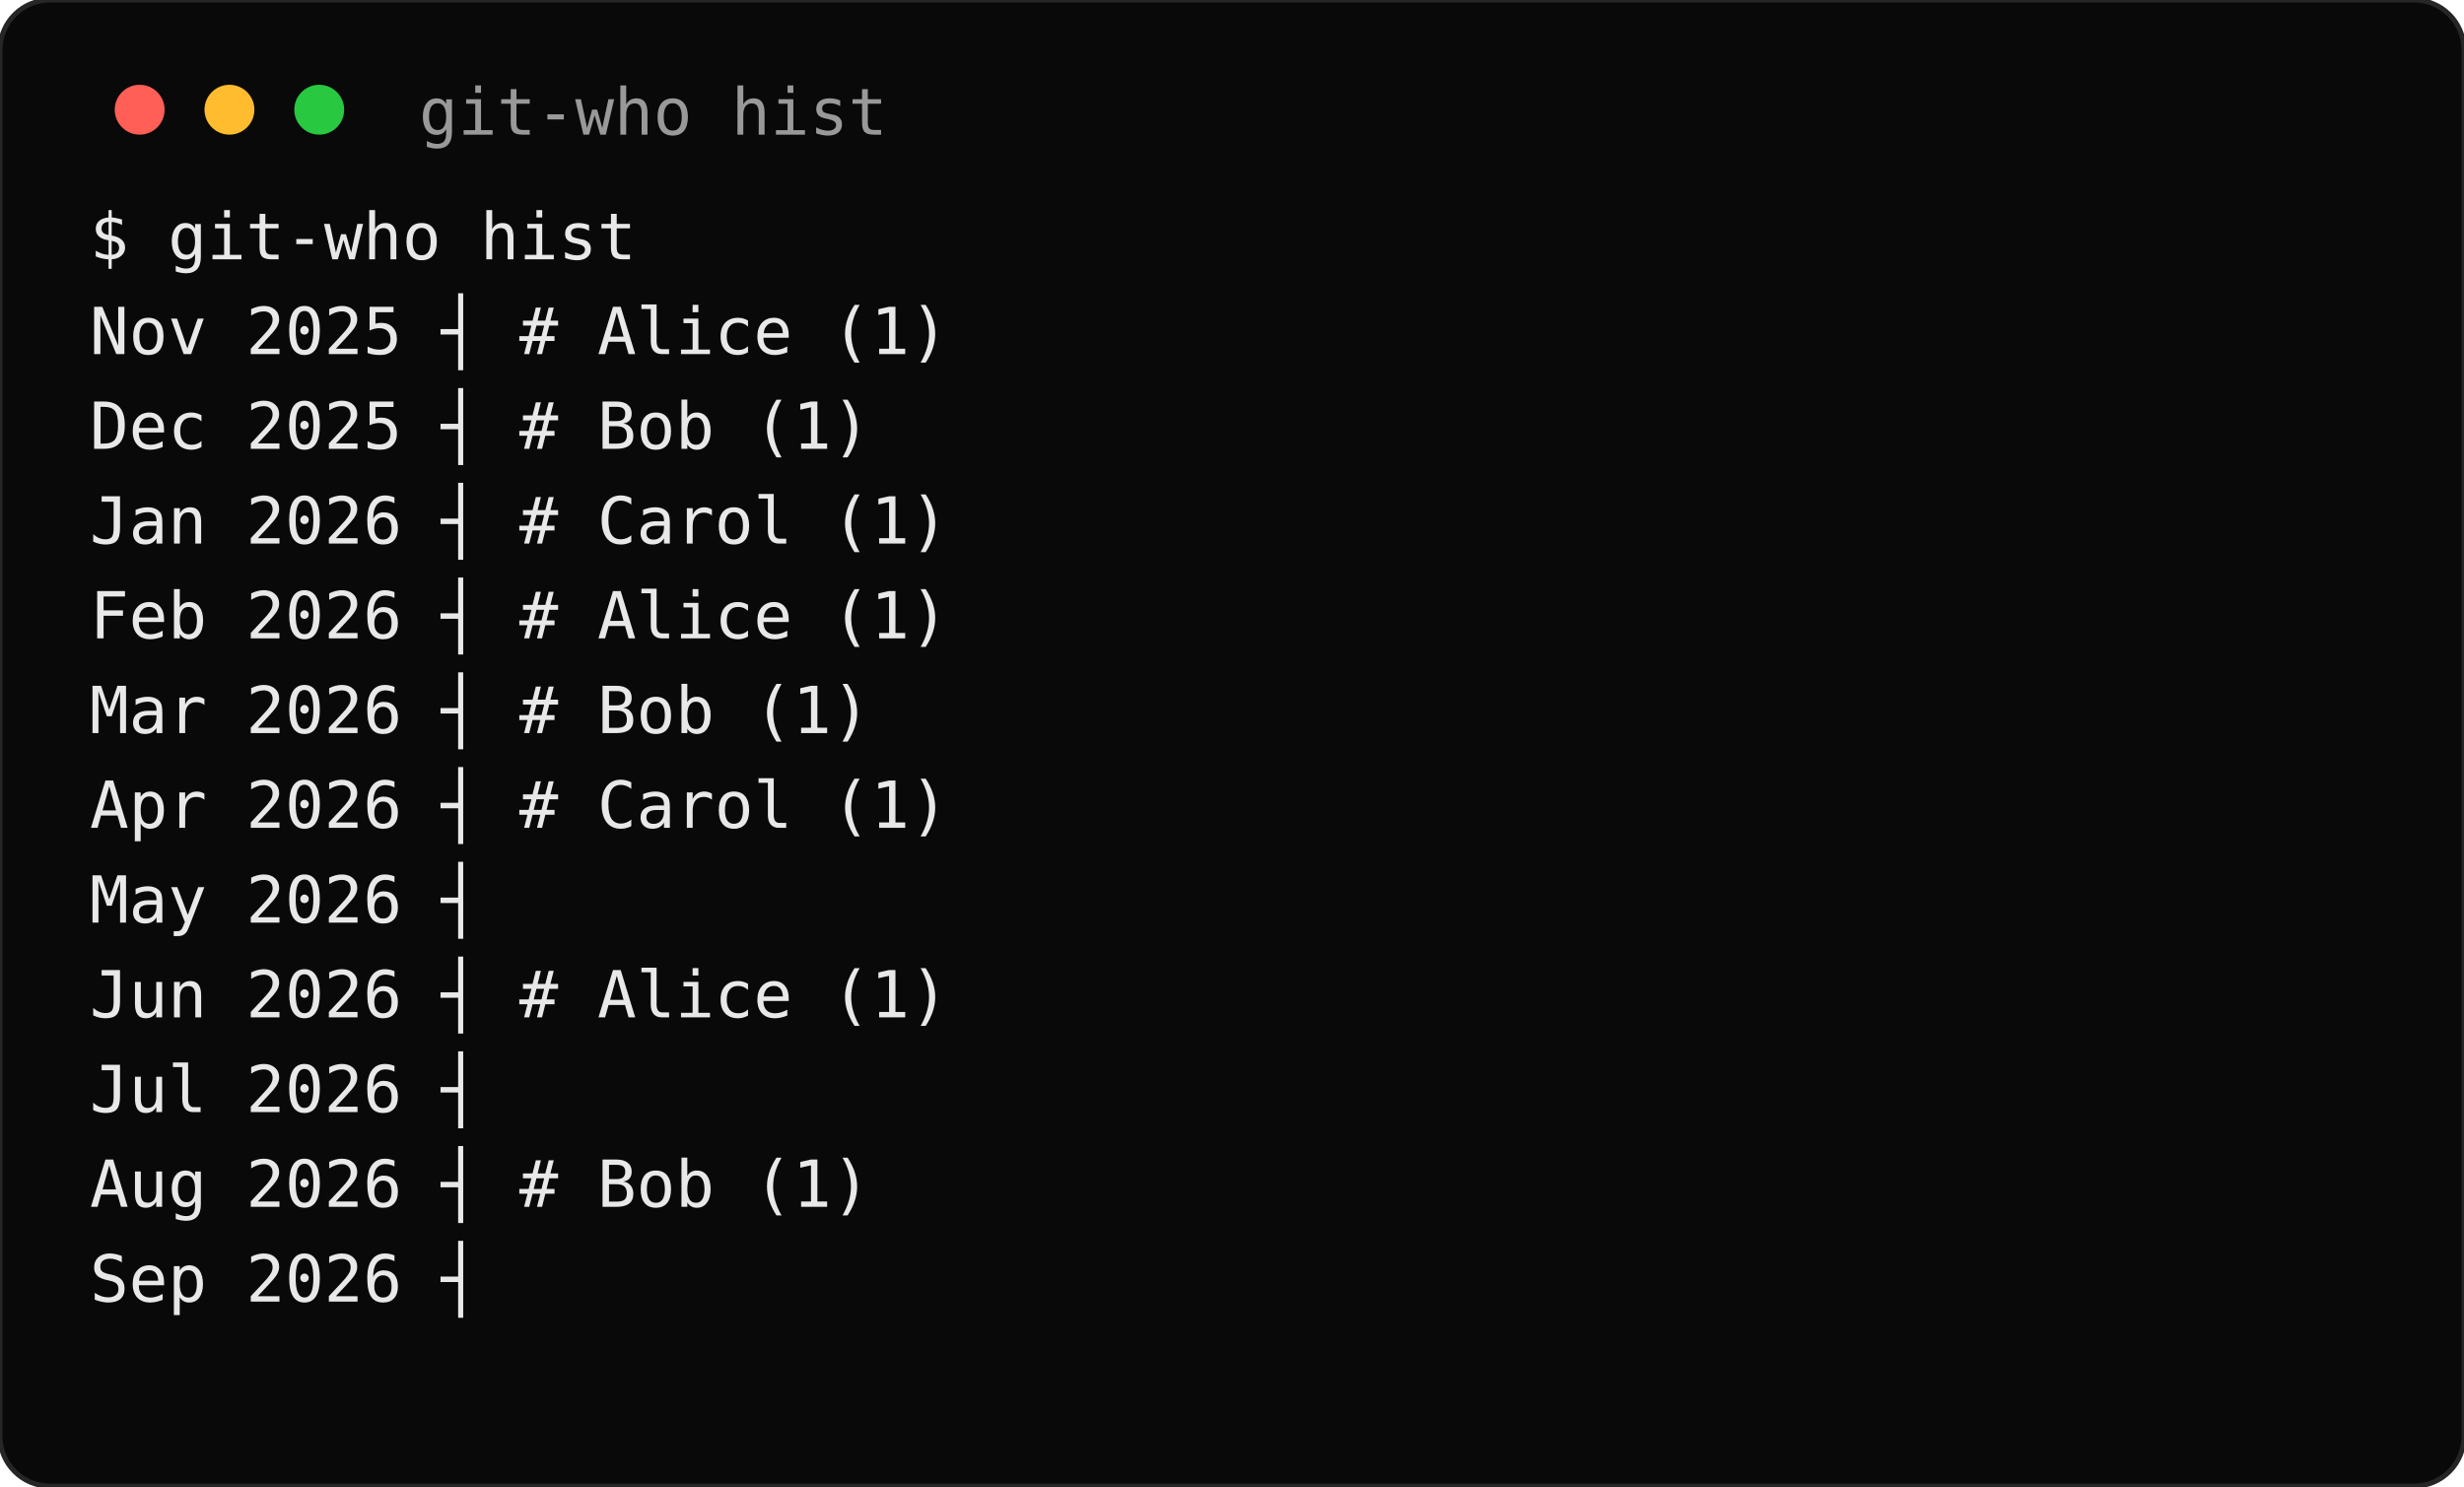
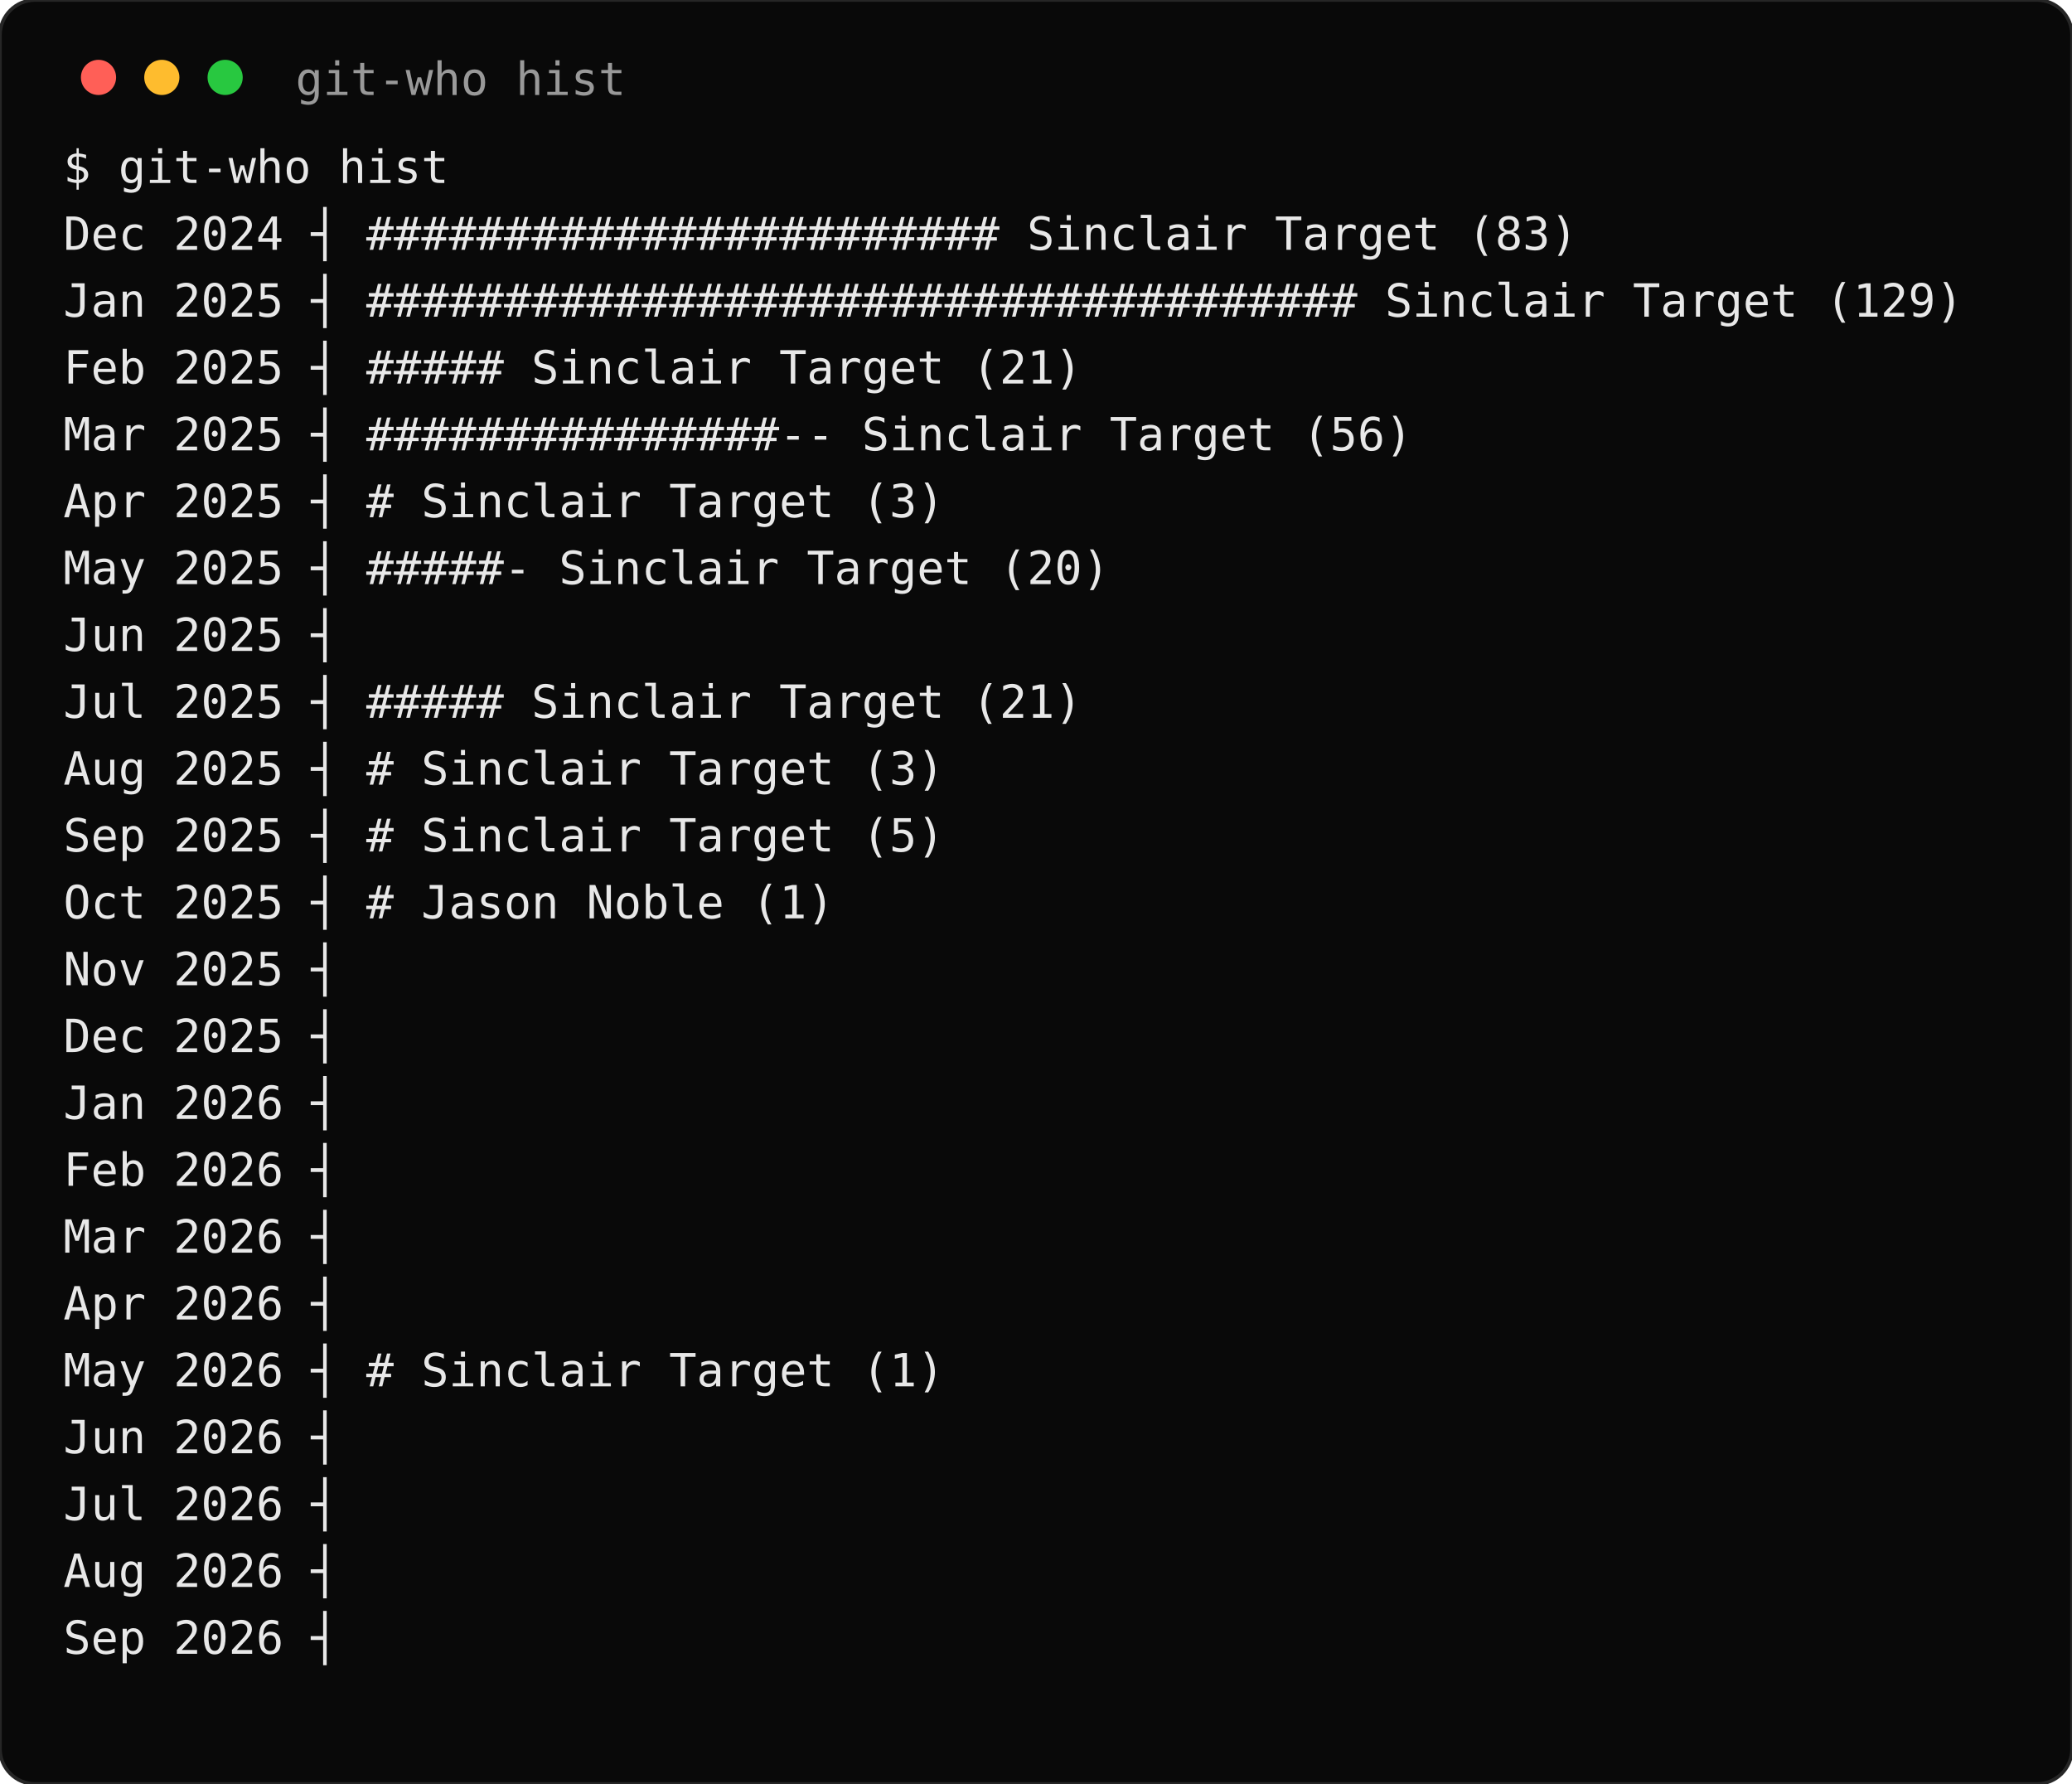
- <svg xmlns="http://www.w3.org/2000/svg" width="494" height="298" viewBox="0 0 494 298" font-family="ui-monospace,SFMono-Regular,Menlo,Consolas,monospace" font-size="13">
+ <svg xmlns="http://www.w3.org/2000/svg" width="589" height="507" viewBox="0 0 589 507" font-family="ui-monospace,SFMono-Regular,Menlo,Consolas,monospace" font-size="13">
  <rect width="100%" height="100%" rx="10" fill="#090909" stroke="#262626" />
  <circle cx="28" cy="22" r="5" fill="#ff5f57" />
  <circle cx="46" cy="22" r="5" fill="#febc2e" />
  <circle cx="64" cy="22" r="5" fill="#28c840" />
  <text x="84" y="27" fill="#999999">git-who hist</text>
  <text x="18" y="52" fill="#e8e8e8">$ git-who hist</text>
-   <text x="18" y="71" fill="#e8e8e8">Nov 2025 ┤ #                                     Alice (1)</text>
-   <text x="18" y="90" fill="#e8e8e8">Dec 2025 ┤ #                                     Bob (1)</text>
-   <text x="18" y="109" fill="#e8e8e8">Jan 2026 ┤ #                                     Carol (1)</text>
-   <text x="18" y="128" fill="#e8e8e8">Feb 2026 ┤ #                                     Alice (1)</text>
-   <text x="18" y="147" fill="#e8e8e8">Mar 2026 ┤ #                                     Bob (1)</text>
-   <text x="18" y="166" fill="#e8e8e8">Apr 2026 ┤ #                                     Carol (1)</text>
-   <text x="18" y="185" fill="#e8e8e8">May 2026 ┤ </text>
-   <text x="18" y="204" fill="#e8e8e8">Jun 2026 ┤ #                                     Alice (1)</text>
-   <text x="18" y="223" fill="#e8e8e8">Jul 2026 ┤ </text>
-   <text x="18" y="242" fill="#e8e8e8">Aug 2026 ┤ #                                     Bob (1)</text>
-   <text x="18" y="261" fill="#e8e8e8">Sep 2026 ┤ </text>
+   <text x="18" y="71" fill="#e8e8e8">Dec 2024 ┤ #######################               Sinclair Target (83)</text>
+   <text x="18" y="90" fill="#e8e8e8">Jan 2025 ┤ ####################################  Sinclair Target (129)</text>
+   <text x="18" y="109" fill="#e8e8e8">Feb 2025 ┤ #####                                 Sinclair Target (21)</text>
+   <text x="18" y="128" fill="#e8e8e8">Mar 2025 ┤ ###############--                     Sinclair Target (56)</text>
+   <text x="18" y="147" fill="#e8e8e8">Apr 2025 ┤ #                                     Sinclair Target (3)</text>
+   <text x="18" y="166" fill="#e8e8e8">May 2025 ┤ #####-                                Sinclair Target (20)</text>
+   <text x="18" y="185" fill="#e8e8e8">Jun 2025 ┤ </text>
+   <text x="18" y="204" fill="#e8e8e8">Jul 2025 ┤ #####                                 Sinclair Target (21)</text>
+   <text x="18" y="223" fill="#e8e8e8">Aug 2025 ┤ #                                     Sinclair Target (3)</text>
+   <text x="18" y="242" fill="#e8e8e8">Sep 2025 ┤ #                                     Sinclair Target (5)</text>
+   <text x="18" y="261" fill="#e8e8e8">Oct 2025 ┤ #                                     Jason Noble (1)</text>
+   <text x="18" y="280" fill="#e8e8e8">Nov 2025 ┤ </text>
+   <text x="18" y="299" fill="#e8e8e8">Dec 2025 ┤ </text>
+   <text x="18" y="318" fill="#e8e8e8">Jan 2026 ┤ </text>
+   <text x="18" y="337" fill="#e8e8e8">Feb 2026 ┤ </text>
+   <text x="18" y="356" fill="#e8e8e8">Mar 2026 ┤ </text>
+   <text x="18" y="375" fill="#e8e8e8">Apr 2026 ┤ </text>
+   <text x="18" y="394" fill="#e8e8e8">May 2026 ┤ #                                     Sinclair Target (1)</text>
+   <text x="18" y="413" fill="#e8e8e8">Jun 2026 ┤ </text>
+   <text x="18" y="432" fill="#e8e8e8">Jul 2026 ┤ </text>
+   <text x="18" y="451" fill="#e8e8e8">Aug 2026 ┤ </text>
+   <text x="18" y="470" fill="#e8e8e8">Sep 2026 ┤ </text>
</svg>
